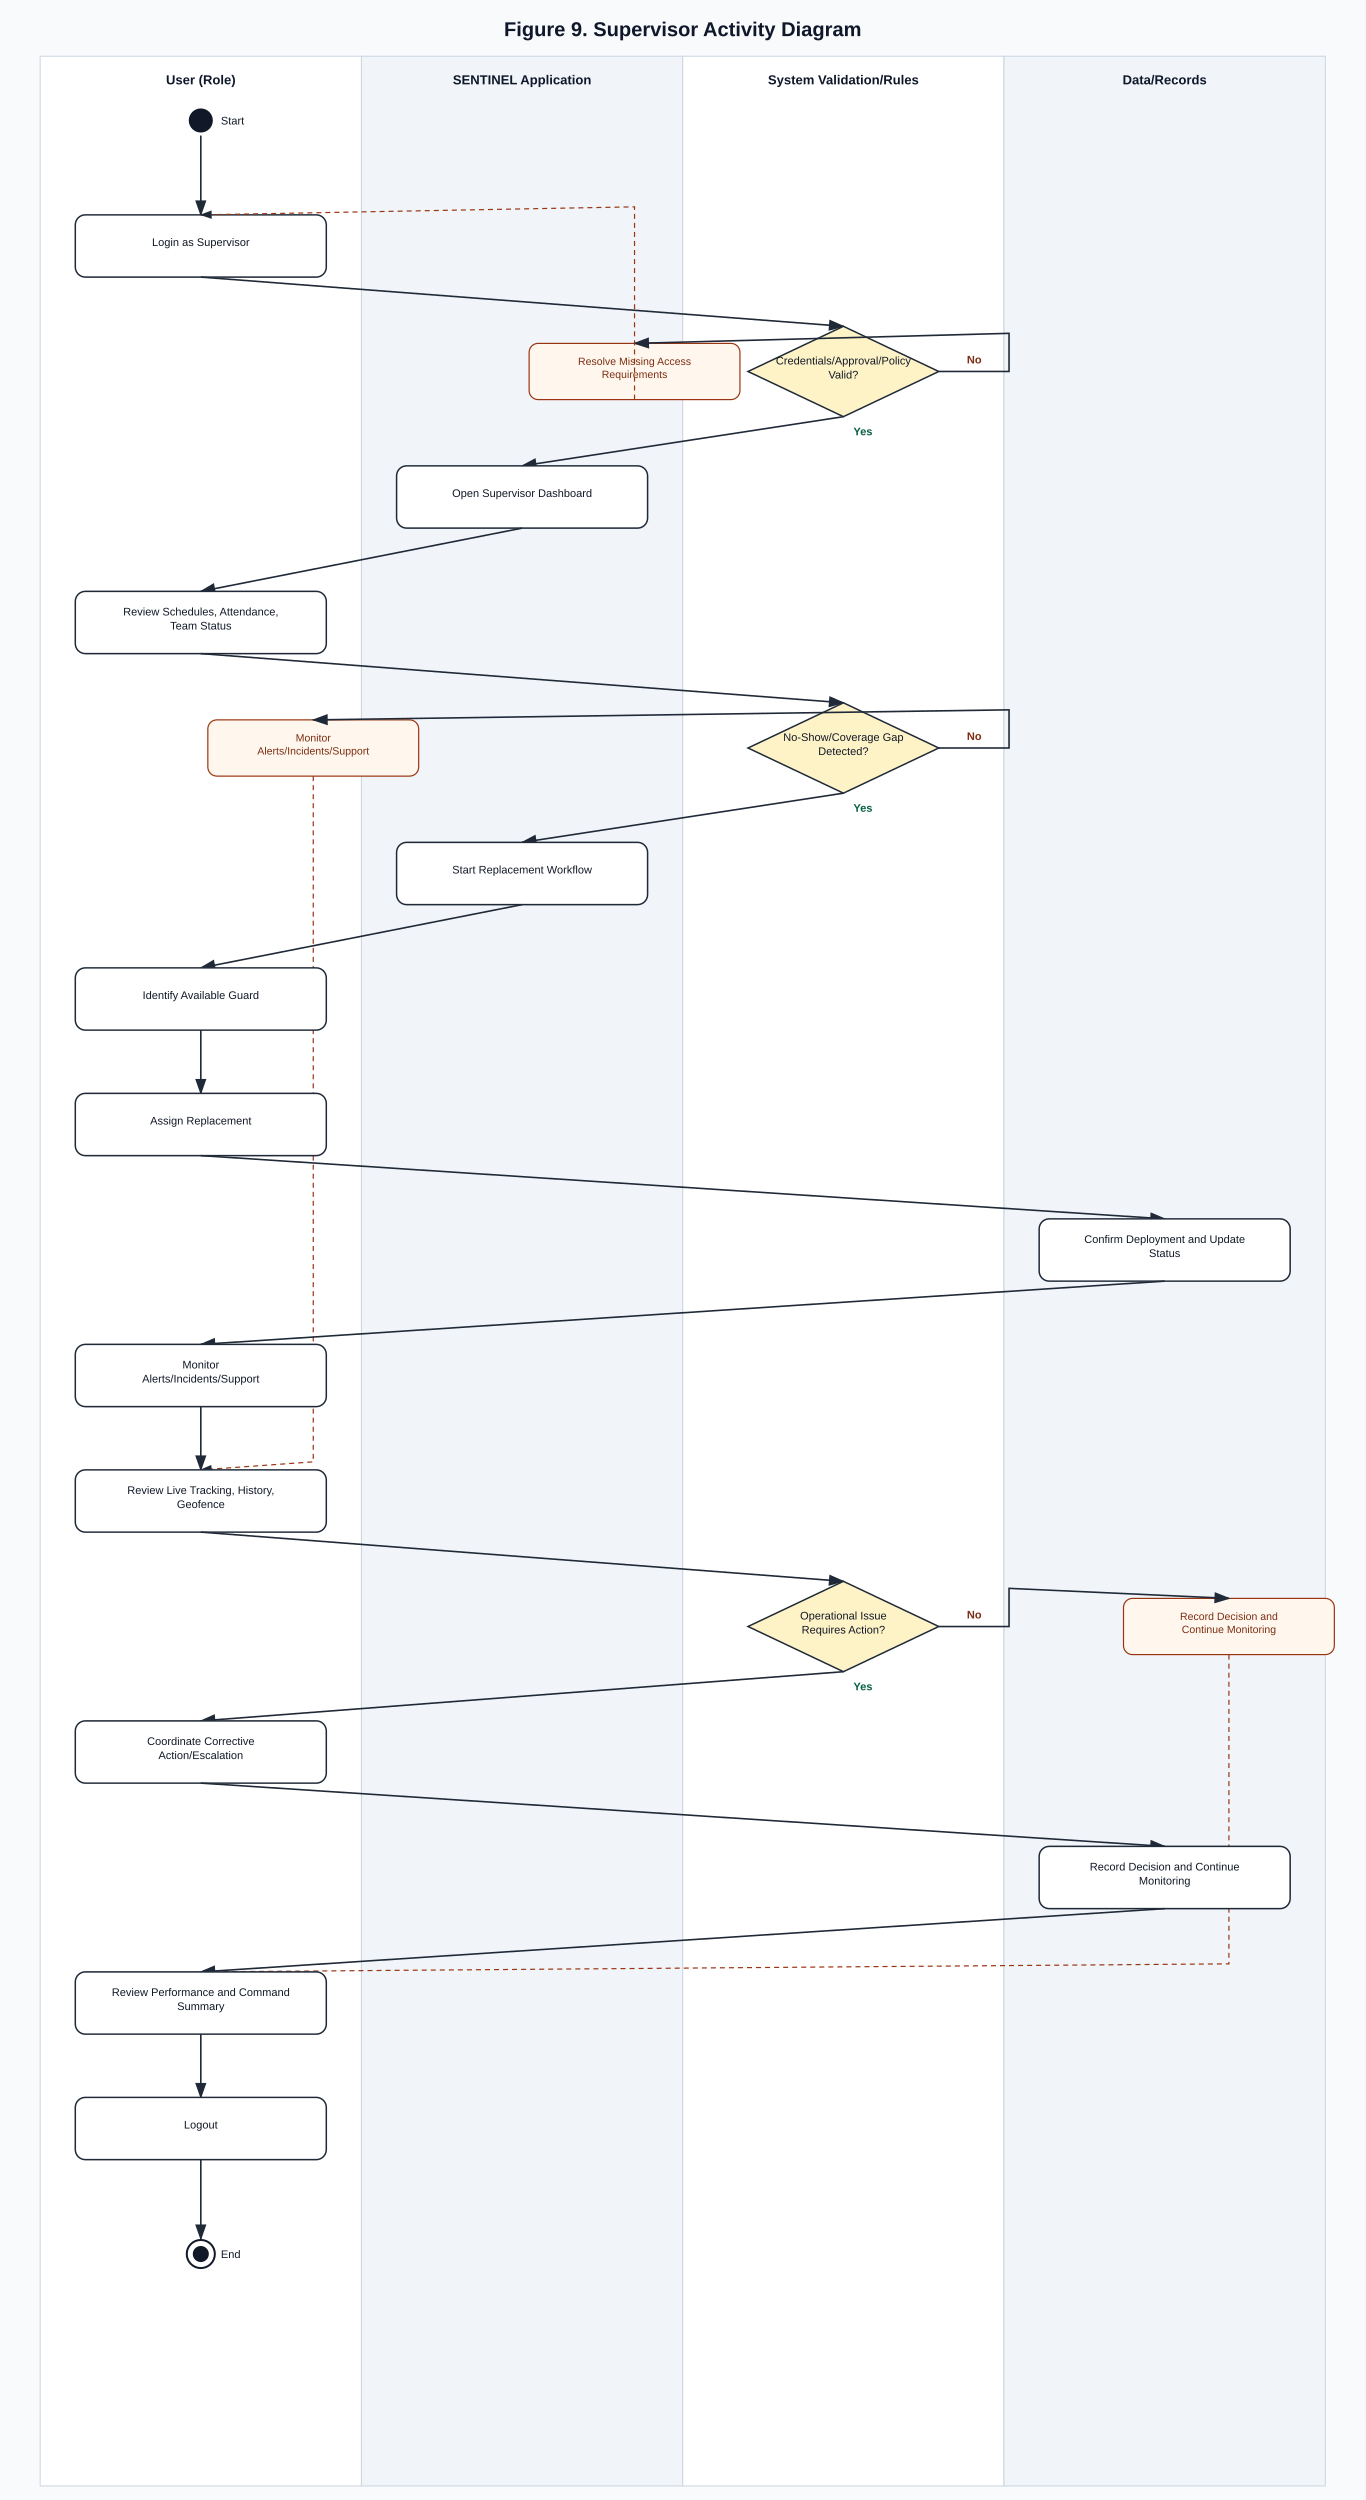
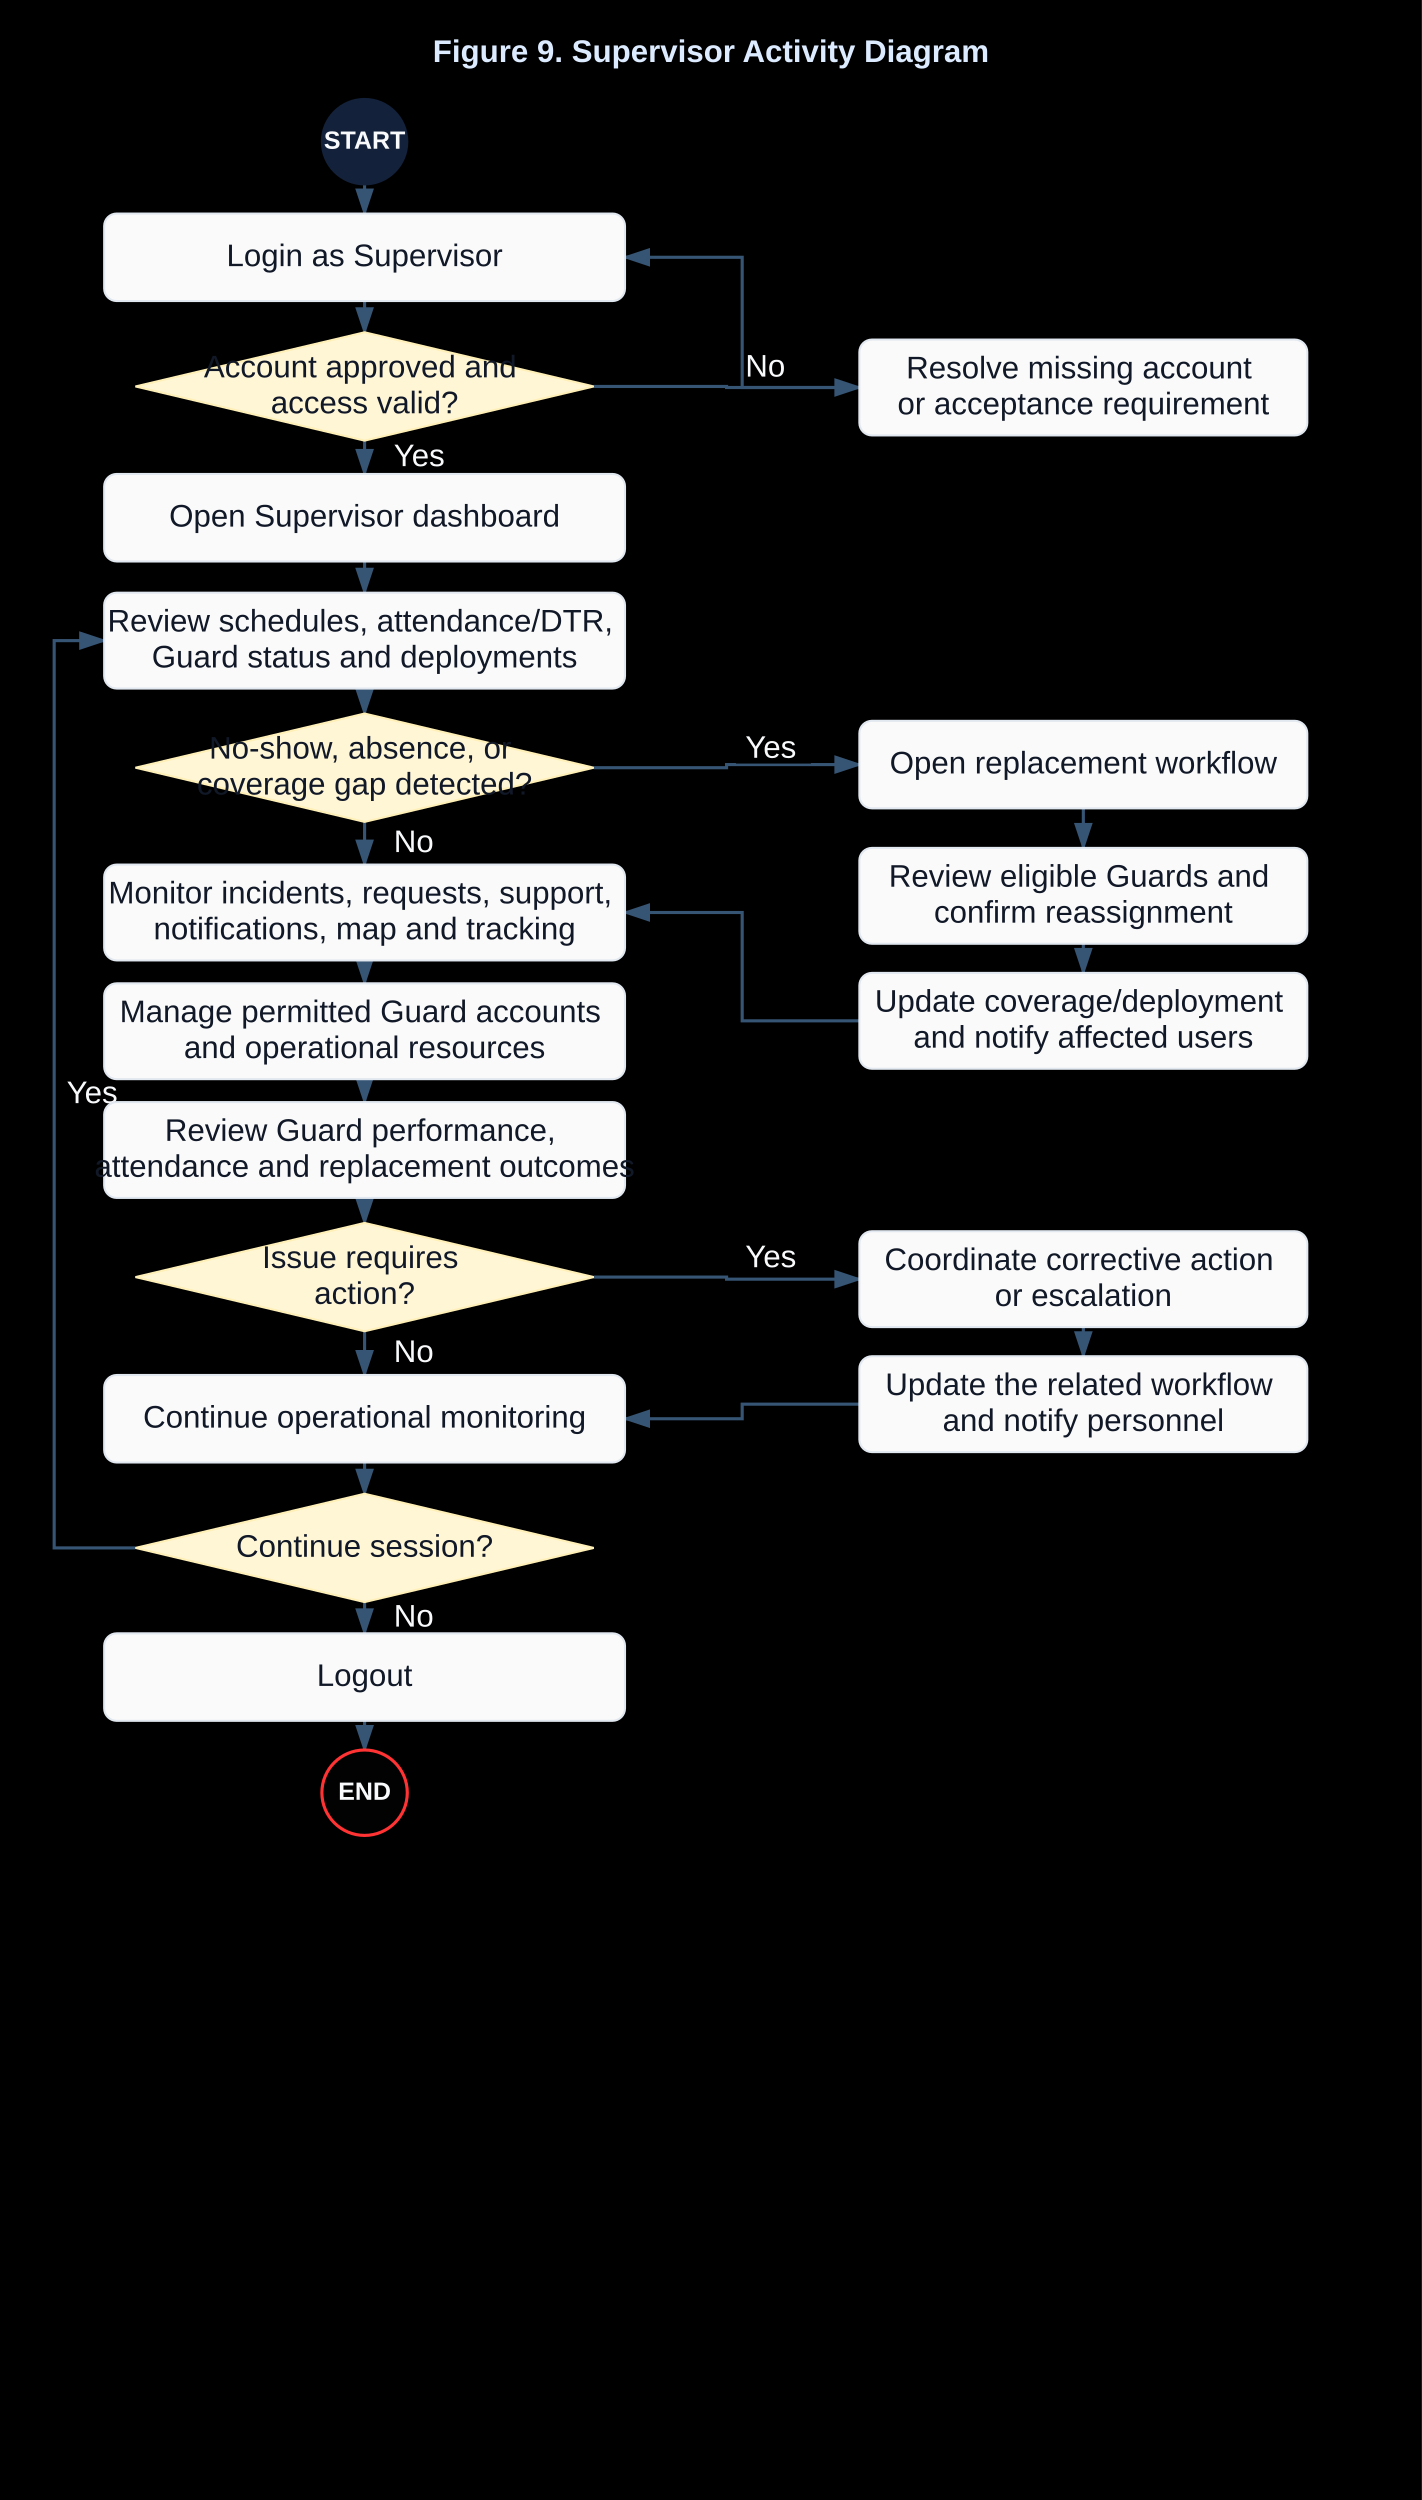
- <svg xmlns="http://www.w3.org/2000/svg" width="1360" height="2490" viewBox="0 0 1360 2490">
+ <svg xmlns="http://www.w3.org/2000/svg" width="1365" height="2400" viewBox="0 0 1365 2400">
  <defs>
-     <marker id="arrow" markerWidth="10" markerHeight="7" refX="9" refY="3.5" orient="auto">
-       <polygon points="0 0, 10 3.5, 0 7" fill="#1f2937" />
+     <marker id="arrow" markerWidth="10" markerHeight="10" refX="8" refY="3" orient="auto">
+       <path d="M 0 0 L 9 3 L 0 6 z" fill="#365473" />
    </marker>
  </defs>
-   <rect x="0" y="0" width="1360" height="2490" fill="#f8fafc" />
-   <text x="680" y="36" text-anchor="middle" font-family="Arial" font-size="20" font-weight="700" fill="#0f172a">Figure 9. Supervisor Activity Diagram</text>
-   <rect x="40" y="56" width="320" height="2420" fill="#ffffff" stroke="#cbd5e1" />
-   <text x="200" y="84" text-anchor="middle" font-family="Arial" font-size="13" font-weight="700" fill="#0f172a">User (Role)</text>
-   <rect x="360" y="56" width="320" height="2420" fill="#f1f5f9" stroke="#cbd5e1" />
-   <text x="520" y="84" text-anchor="middle" font-family="Arial" font-size="13" font-weight="700" fill="#0f172a">SENTINEL Application</text>
-   <rect x="680" y="56" width="320" height="2420" fill="#ffffff" stroke="#cbd5e1" />
-   <text x="840" y="84" text-anchor="middle" font-family="Arial" font-size="13" font-weight="700" fill="#0f172a">System Validation/Rules</text>
-   <rect x="1000" y="56" width="320" height="2420" fill="#f1f5f9" stroke="#cbd5e1" />
-   <text x="1160" y="84" text-anchor="middle" font-family="Arial" font-size="13" font-weight="700" fill="#0f172a">Data/Records</text>
-   <circle cx="200" cy="120" r="12" fill="#111827" />
-   <text x="220" y="124" font-family="Arial" font-size="11" fill="#111827">Start</text>
-   <path d="M 200 135 L 200 214" fill="none" stroke="#1f2937" stroke-width="1.6" marker-end="url(#arrow)" />
-   <rect x="75" y="214" rx="10" ry="10" width="250" height="62" fill="#ffffff" stroke="#1f2937" stroke-width="1.5" />
-   <text x="200" y="245" text-anchor="middle" font-family="Arial" font-size="11" fill="#111827">Login as Supervisor</text>
-   <path d="M 200 276 L 840 325" fill="none" stroke="#1f2937" stroke-width="1.6" marker-end="url(#arrow)" />
-   <polygon points="840,325 935,370 840,415 745,370" fill="#fef3c7" stroke="#1f2937" stroke-width="1.5" />
-   <text x="840" y="363" text-anchor="middle" font-family="Arial" font-size="11" fill="#111827">Credentials/Approval/Policy</text>
-   <text x="840" y="377" text-anchor="middle" font-family="Arial" font-size="11" fill="#111827">Valid?</text>
-   <path d="M 840 415 L 520 464" fill="none" stroke="#1f2937" stroke-width="1.6" marker-end="url(#arrow)" />
-   <text x="850" y="433.5" font-family="Arial" font-size="11" font-weight="700" fill="#065f46">Yes</text>
-   <rect x="527" y="342" rx="9" ry="9" width="210" height="56" fill="#fff7ed" stroke="#9a3412" stroke-width="1.2" />
-   <text x="632" y="363.5" text-anchor="middle" font-family="Arial" font-size="10.5" fill="#7c2d12">Resolve Missing Access</text>
-   <text x="632" y="376.5" text-anchor="middle" font-family="Arial" font-size="10.5" fill="#7c2d12">Requirements</text>
-   <path d="M 935 370 L 1005 370 L 1005 332 L 632 342" fill="none" stroke="#1f2937" stroke-width="1.6" marker-end="url(#arrow)" />
-   <text x="963" y="362" font-family="Arial" font-size="11" font-weight="700" fill="#7c2d12">No</text>
-   <path d="M 632 398 L 632 206 L 200 214" fill="none" stroke="#9a3412" stroke-width="1.2" stroke-dasharray="5,4" marker-end="url(#arrow)" />
-   <rect x="395" y="464" rx="10" ry="10" width="250" height="62" fill="#ffffff" stroke="#1f2937" stroke-width="1.5" />
-   <text x="520" y="495" text-anchor="middle" font-family="Arial" font-size="11" fill="#111827">Open Supervisor Dashboard</text>
-   <path d="M 520 526 L 200 589" fill="none" stroke="#1f2937" stroke-width="1.6" marker-end="url(#arrow)" />
-   <rect x="75" y="589" rx="10" ry="10" width="250" height="62" fill="#ffffff" stroke="#1f2937" stroke-width="1.5" />
-   <text x="200" y="613" text-anchor="middle" font-family="Arial" font-size="11" fill="#111827">Review Schedules, Attendance,</text>
-   <text x="200" y="627" text-anchor="middle" font-family="Arial" font-size="11" fill="#111827">Team Status</text>
-   <path d="M 200 651 L 840 700" fill="none" stroke="#1f2937" stroke-width="1.6" marker-end="url(#arrow)" />
-   <polygon points="840,700 935,745 840,790 745,745" fill="#fef3c7" stroke="#1f2937" stroke-width="1.5" />
-   <text x="840" y="738" text-anchor="middle" font-family="Arial" font-size="11" fill="#111827">No-Show/Coverage Gap</text>
-   <text x="840" y="752" text-anchor="middle" font-family="Arial" font-size="11" fill="#111827">Detected?</text>
-   <path d="M 840 790 L 520 839" fill="none" stroke="#1f2937" stroke-width="1.6" marker-end="url(#arrow)" />
-   <text x="850" y="808.5" font-family="Arial" font-size="11" font-weight="700" fill="#065f46">Yes</text>
-   <rect x="207" y="717" rx="9" ry="9" width="210" height="56" fill="#fff7ed" stroke="#9a3412" stroke-width="1.2" />
-   <text x="312" y="738.5" text-anchor="middle" font-family="Arial" font-size="10.5" fill="#7c2d12">Monitor</text>
-   <text x="312" y="751.5" text-anchor="middle" font-family="Arial" font-size="10.5" fill="#7c2d12">Alerts/Incidents/Support</text>
-   <path d="M 935 745 L 1005 745 L 1005 707 L 312 717" fill="none" stroke="#1f2937" stroke-width="1.6" marker-end="url(#arrow)" />
-   <text x="963" y="737" font-family="Arial" font-size="11" font-weight="700" fill="#7c2d12">No</text>
-   <path d="M 312 773 L 312 1456 L 200 1464" fill="none" stroke="#9a3412" stroke-width="1.2" stroke-dasharray="5,4" marker-end="url(#arrow)" />
-   <rect x="395" y="839" rx="10" ry="10" width="250" height="62" fill="#ffffff" stroke="#1f2937" stroke-width="1.5" />
-   <text x="520" y="870" text-anchor="middle" font-family="Arial" font-size="11" fill="#111827">Start Replacement Workflow</text>
-   <path d="M 520 901 L 200 964" fill="none" stroke="#1f2937" stroke-width="1.6" marker-end="url(#arrow)" />
-   <rect x="75" y="964" rx="10" ry="10" width="250" height="62" fill="#ffffff" stroke="#1f2937" stroke-width="1.5" />
-   <text x="200" y="995" text-anchor="middle" font-family="Arial" font-size="11" fill="#111827">Identify Available Guard</text>
-   <path d="M 200 1026 L 200 1089" fill="none" stroke="#1f2937" stroke-width="1.6" marker-end="url(#arrow)" />
-   <rect x="75" y="1089" rx="10" ry="10" width="250" height="62" fill="#ffffff" stroke="#1f2937" stroke-width="1.5" />
-   <text x="200" y="1120" text-anchor="middle" font-family="Arial" font-size="11" fill="#111827">Assign Replacement</text>
-   <path d="M 200 1151 L 1160 1214" fill="none" stroke="#1f2937" stroke-width="1.6" marker-end="url(#arrow)" />
-   <rect x="1035" y="1214" rx="10" ry="10" width="250" height="62" fill="#ffffff" stroke="#1f2937" stroke-width="1.5" />
-   <text x="1160" y="1238" text-anchor="middle" font-family="Arial" font-size="11" fill="#111827">Confirm Deployment and Update</text>
-   <text x="1160" y="1252" text-anchor="middle" font-family="Arial" font-size="11" fill="#111827">Status</text>
-   <path d="M 1160 1276 L 200 1339" fill="none" stroke="#1f2937" stroke-width="1.6" marker-end="url(#arrow)" />
-   <rect x="75" y="1339" rx="10" ry="10" width="250" height="62" fill="#ffffff" stroke="#1f2937" stroke-width="1.5" />
-   <text x="200" y="1363" text-anchor="middle" font-family="Arial" font-size="11" fill="#111827">Monitor</text>
-   <text x="200" y="1377" text-anchor="middle" font-family="Arial" font-size="11" fill="#111827">Alerts/Incidents/Support</text>
-   <path d="M 200 1401 L 200 1464" fill="none" stroke="#1f2937" stroke-width="1.6" marker-end="url(#arrow)" />
-   <rect x="75" y="1464" rx="10" ry="10" width="250" height="62" fill="#ffffff" stroke="#1f2937" stroke-width="1.5" />
-   <text x="200" y="1488" text-anchor="middle" font-family="Arial" font-size="11" fill="#111827">Review Live Tracking, History,</text>
-   <text x="200" y="1502" text-anchor="middle" font-family="Arial" font-size="11" fill="#111827">Geofence</text>
-   <path d="M 200 1526 L 840 1575" fill="none" stroke="#1f2937" stroke-width="1.6" marker-end="url(#arrow)" />
-   <polygon points="840,1575 935,1620 840,1665 745,1620" fill="#fef3c7" stroke="#1f2937" stroke-width="1.5" />
-   <text x="840" y="1613" text-anchor="middle" font-family="Arial" font-size="11" fill="#111827">Operational Issue</text>
-   <text x="840" y="1627" text-anchor="middle" font-family="Arial" font-size="11" fill="#111827">Requires Action?</text>
-   <path d="M 840 1665 L 200 1714" fill="none" stroke="#1f2937" stroke-width="1.6" marker-end="url(#arrow)" />
-   <text x="850" y="1683.5" font-family="Arial" font-size="11" font-weight="700" fill="#065f46">Yes</text>
-   <rect x="1119" y="1592" rx="9" ry="9" width="210" height="56" fill="#fff7ed" stroke="#9a3412" stroke-width="1.2" />
-   <text x="1224" y="1613.5" text-anchor="middle" font-family="Arial" font-size="10.5" fill="#7c2d12">Record Decision and</text>
-   <text x="1224" y="1626.5" text-anchor="middle" font-family="Arial" font-size="10.5" fill="#7c2d12">Continue Monitoring</text>
-   <path d="M 935 1620 L 1005 1620 L 1005 1582 L 1224 1592" fill="none" stroke="#1f2937" stroke-width="1.6" marker-end="url(#arrow)" />
-   <text x="963" y="1612" font-family="Arial" font-size="11" font-weight="700" fill="#7c2d12">No</text>
-   <path d="M 1224 1648 L 1224 1956 L 200 1964" fill="none" stroke="#9a3412" stroke-width="1.2" stroke-dasharray="5,4" marker-end="url(#arrow)" />
-   <rect x="75" y="1714" rx="10" ry="10" width="250" height="62" fill="#ffffff" stroke="#1f2937" stroke-width="1.5" />
-   <text x="200" y="1738" text-anchor="middle" font-family="Arial" font-size="11" fill="#111827">Coordinate Corrective</text>
-   <text x="200" y="1752" text-anchor="middle" font-family="Arial" font-size="11" fill="#111827">Action/Escalation</text>
-   <path d="M 200 1776 L 1160 1839" fill="none" stroke="#1f2937" stroke-width="1.6" marker-end="url(#arrow)" />
-   <rect x="1035" y="1839" rx="10" ry="10" width="250" height="62" fill="#ffffff" stroke="#1f2937" stroke-width="1.5" />
-   <text x="1160" y="1863" text-anchor="middle" font-family="Arial" font-size="11" fill="#111827">Record Decision and Continue</text>
-   <text x="1160" y="1877" text-anchor="middle" font-family="Arial" font-size="11" fill="#111827">Monitoring</text>
-   <path d="M 1160 1901 L 200 1964" fill="none" stroke="#1f2937" stroke-width="1.6" marker-end="url(#arrow)" />
-   <rect x="75" y="1964" rx="10" ry="10" width="250" height="62" fill="#ffffff" stroke="#1f2937" stroke-width="1.5" />
-   <text x="200" y="1988" text-anchor="middle" font-family="Arial" font-size="11" fill="#111827">Review Performance and Command</text>
-   <text x="200" y="2002" text-anchor="middle" font-family="Arial" font-size="11" fill="#111827">Summary</text>
-   <path d="M 200 2026 L 200 2089" fill="none" stroke="#1f2937" stroke-width="1.6" marker-end="url(#arrow)" />
-   <rect x="75" y="2089" rx="10" ry="10" width="250" height="62" fill="#ffffff" stroke="#1f2937" stroke-width="1.5" />
-   <text x="200" y="2120" text-anchor="middle" font-family="Arial" font-size="11" fill="#111827">Logout</text>
-   <path d="M 200 2151 L 200 2230" fill="none" stroke="#1f2937" stroke-width="1.6" marker-end="url(#arrow)" />
-   <circle cx="200" cy="2245" r="14" fill="#ffffff" stroke="#111827" stroke-width="2" />
-   <circle cx="200" cy="2245" r="8" fill="#111827" />
-   <text x="220" y="2249" font-family="Arial" font-size="11" fill="#111827">End</text>
+   <rect width="100%" height="100%" fill="#000000" />
+   <text x="682.5" y="51" fill="#DCEBFF" font-family="Arial, sans-serif" font-size="30px" font-weight="700" text-anchor="middle" dominant-baseline="middle">Figure 9. Supervisor Activity Diagram</text>
+   <path d="M 350 177 L 350 205" fill="none" stroke="#365473" stroke-width="3" marker-end="url(#arrow)" />
+   <path d="M 350 289 L 350 319" fill="none" stroke="#365473" stroke-width="3" marker-end="url(#arrow)" />
+   <path d="M 350 423 L 350 455" fill="none" stroke="#365473" stroke-width="3" marker-end="url(#arrow)" />
+   <rect x="369" y="415" width="72" height="38" fill="#000000" />
+   <text x="378" y="439" fill="#F8FAFC" font-family="Arial, sans-serif" font-size="30px" dominant-baseline="middle">Yes</text>
+   <path d="M 570 371 L 697.5 371 L 697.5 372 L 825 372" fill="none" stroke="#365473" stroke-width="3" marker-end="url(#arrow)" />
+   <rect x="706.5" y="329" width="54" height="38" fill="#000000" />
+   <text x="715.5" y="353" fill="#F8FAFC" font-family="Arial, sans-serif" font-size="30px" dominant-baseline="middle">No</text>
+   <path d="M 825 372 L 712.5 372 L 712.5 247 L 600 247" fill="none" stroke="#365473" stroke-width="3" marker-end="url(#arrow)" />
+   <path d="M 350 539 L 350 569" fill="none" stroke="#365473" stroke-width="3" marker-end="url(#arrow)" />
+   <path d="M 350 661 L 350 685" fill="none" stroke="#365473" stroke-width="3" marker-end="url(#arrow)" />
+   <path d="M 350 789 L 350 830" fill="none" stroke="#365473" stroke-width="3" marker-end="url(#arrow)" />
+   <rect x="369" y="785.5" width="54" height="38" fill="#000000" />
+   <text x="378" y="809.5" fill="#F8FAFC" font-family="Arial, sans-serif" font-size="30px" dominant-baseline="middle">No</text>
+   <path d="M 570 737 L 697.5 737 L 697.5 734 L 825 734" fill="none" stroke="#365473" stroke-width="3" marker-end="url(#arrow)" />
+   <rect x="706.5" y="695" width="72" height="38" fill="#000000" />
+   <text x="715.5" y="719" fill="#F8FAFC" font-family="Arial, sans-serif" font-size="30px" dominant-baseline="middle">Yes</text>
+   <path d="M 1040 776 L 1040 814" fill="none" stroke="#365473" stroke-width="3" marker-end="url(#arrow)" />
+   <path d="M 1040 906 L 1040 934" fill="none" stroke="#365473" stroke-width="3" marker-end="url(#arrow)" />
+   <path d="M 825 980 L 712.5 980 L 712.5 876 L 600 876" fill="none" stroke="#365473" stroke-width="3" marker-end="url(#arrow)" />
+   <path d="M 350 922 L 350 944" fill="none" stroke="#365473" stroke-width="3" marker-end="url(#arrow)" />
+   <path d="M 350 1036 L 350 1058" fill="none" stroke="#365473" stroke-width="3" marker-end="url(#arrow)" />
+   <path d="M 350 1150 L 350 1174" fill="none" stroke="#365473" stroke-width="3" marker-end="url(#arrow)" />
+   <path d="M 350 1278 L 350 1320" fill="none" stroke="#365473" stroke-width="3" marker-end="url(#arrow)" />
+   <rect x="369" y="1275" width="54" height="38" fill="#000000" />
+   <text x="378" y="1299" fill="#F8FAFC" font-family="Arial, sans-serif" font-size="30px" dominant-baseline="middle">No</text>
+   <path d="M 570 1226 L 697.5 1226 L 697.5 1228 L 825 1228" fill="none" stroke="#365473" stroke-width="3" marker-end="url(#arrow)" />
+   <rect x="706.5" y="1184" width="72" height="38" fill="#000000" />
+   <text x="715.5" y="1208" fill="#F8FAFC" font-family="Arial, sans-serif" font-size="30px" dominant-baseline="middle">Yes</text>
+   <path d="M 1040 1274 L 1040 1302" fill="none" stroke="#365473" stroke-width="3" marker-end="url(#arrow)" />
+   <path d="M 825 1348 L 712.5 1348 L 712.5 1362 L 600 1362" fill="none" stroke="#365473" stroke-width="3" marker-end="url(#arrow)" />
+   <path d="M 350 1404 L 350 1434" fill="none" stroke="#365473" stroke-width="3" marker-end="url(#arrow)" />
+   <path d="M 350 1538 L 350 1568" fill="none" stroke="#365473" stroke-width="3" marker-end="url(#arrow)" />
+   <rect x="369" y="1529" width="54" height="38" fill="#000000" />
+   <text x="378" y="1553" fill="#F8FAFC" font-family="Arial, sans-serif" font-size="30px" dominant-baseline="middle">No</text>
+   <path d="M 130 1486 L 52 1486 L 52 615 L 100 615" fill="none" stroke="#365473" stroke-width="3" marker-end="url(#arrow)" />
+   <rect x="55" y="1026.5" width="72" height="38" fill="#000000" />
+   <text x="64" y="1050.5" fill="#F8FAFC" font-family="Arial, sans-serif" font-size="30px" dominant-baseline="middle">Yes</text>
+   <path d="M 350 1652 L 350 1680" fill="none" stroke="#365473" stroke-width="3" marker-end="url(#arrow)" />
+   <circle cx="350" cy="136" r="41" fill="#13213A" stroke="#13213A" stroke-width="2" />
+   <text x="350" y="136" fill="#F8FAFC" font-family="Arial, sans-serif" font-size="24px" font-weight="700" text-anchor="middle" dominant-baseline="middle">
+     <tspan x="350" dy="0">START</tspan>
+   </text>
+   <rect x="100" y="205" width="500" height="84" rx="12" fill="#FAFAFA" stroke="#E2E8F0" stroke-width="2" />
+   <text x="350" y="247" fill="#111827" font-family="Arial, sans-serif" font-size="30px" font-weight="400" text-anchor="middle" dominant-baseline="middle">
+     <tspan x="350" dy="0">Login as Supervisor</tspan>
+   </text>
+   <path d="M 350 319 L 570 371 L 350 423 L 130 371 Z" fill="#FFF6D6" stroke="#FFF0B8" stroke-width="2" />
+   <text x="350" y="353.75" fill="#111827" font-family="Arial, sans-serif" font-size="30px" font-weight="400" text-anchor="middle" dominant-baseline="middle">
+     <tspan x="350" dy="0">Account approved and</tspan>
+     <tspan x="350" dy="34.5">access valid?</tspan>
+   </text>
+   <rect x="825" y="326" width="430" height="92" rx="12" fill="#FAFAFA" stroke="#E2E8F0" stroke-width="2" />
+   <text x="1040" y="354.75" fill="#111827" font-family="Arial, sans-serif" font-size="30px" font-weight="400" text-anchor="middle" dominant-baseline="middle">
+     <tspan x="1040" dy="0">Resolve missing account</tspan>
+     <tspan x="1040" dy="34.5">or acceptance requirement</tspan>
+   </text>
+   <rect x="100" y="455" width="500" height="84" rx="12" fill="#FAFAFA" stroke="#E2E8F0" stroke-width="2" />
+   <text x="350" y="497" fill="#111827" font-family="Arial, sans-serif" font-size="30px" font-weight="400" text-anchor="middle" dominant-baseline="middle">
+     <tspan x="350" dy="0">Open Supervisor dashboard</tspan>
+   </text>
+   <rect x="100" y="569" width="500" height="92" rx="12" fill="#FAFAFA" stroke="#E2E8F0" stroke-width="2" />
+   <text x="350" y="597.75" fill="#111827" font-family="Arial, sans-serif" font-size="30px" font-weight="400" text-anchor="middle" dominant-baseline="middle">
+     <tspan x="350" dy="0">Review schedules, attendance/DTR,</tspan>
+     <tspan x="350" dy="34.5">Guard status and deployments</tspan>
+   </text>
+   <path d="M 350 685 L 570 737 L 350 789 L 130 737 Z" fill="#FFF6D6" stroke="#FFF0B8" stroke-width="2" />
+   <text x="350" y="719.75" fill="#111827" font-family="Arial, sans-serif" font-size="30px" font-weight="400" text-anchor="middle" dominant-baseline="middle">
+     <tspan x="350" dy="0">No-show, absence, or</tspan>
+     <tspan x="350" dy="34.5">coverage gap detected?</tspan>
+   </text>
+   <rect x="825" y="692" width="430" height="84" rx="12" fill="#FAFAFA" stroke="#E2E8F0" stroke-width="2" />
+   <text x="1040" y="734" fill="#111827" font-family="Arial, sans-serif" font-size="30px" font-weight="400" text-anchor="middle" dominant-baseline="middle">
+     <tspan x="1040" dy="0">Open replacement workflow</tspan>
+   </text>
+   <rect x="825" y="814" width="430" height="92" rx="12" fill="#FAFAFA" stroke="#E2E8F0" stroke-width="2" />
+   <text x="1040" y="842.75" fill="#111827" font-family="Arial, sans-serif" font-size="30px" font-weight="400" text-anchor="middle" dominant-baseline="middle">
+     <tspan x="1040" dy="0">Review eligible Guards and</tspan>
+     <tspan x="1040" dy="34.5">confirm reassignment</tspan>
+   </text>
+   <rect x="825" y="934" width="430" height="92" rx="12" fill="#FAFAFA" stroke="#E2E8F0" stroke-width="2" />
+   <text x="1040" y="962.75" fill="#111827" font-family="Arial, sans-serif" font-size="30px" font-weight="400" text-anchor="middle" dominant-baseline="middle">
+     <tspan x="1040" dy="0">Update coverage/deployment</tspan>
+     <tspan x="1040" dy="34.5">and notify affected users</tspan>
+   </text>
+   <rect x="100" y="830" width="500" height="92" rx="12" fill="#FAFAFA" stroke="#E2E8F0" stroke-width="2" />
+   <text x="350" y="858.75" fill="#111827" font-family="Arial, sans-serif" font-size="30px" font-weight="400" text-anchor="middle" dominant-baseline="middle">
+     <tspan x="350" dy="0">Monitor incidents, requests, support,</tspan>
+     <tspan x="350" dy="34.5">notifications, map and tracking</tspan>
+   </text>
+   <rect x="100" y="944" width="500" height="92" rx="12" fill="#FAFAFA" stroke="#E2E8F0" stroke-width="2" />
+   <text x="350" y="972.75" fill="#111827" font-family="Arial, sans-serif" font-size="30px" font-weight="400" text-anchor="middle" dominant-baseline="middle">
+     <tspan x="350" dy="0">Manage permitted Guard accounts</tspan>
+     <tspan x="350" dy="34.5">and operational resources</tspan>
+   </text>
+   <rect x="100" y="1058" width="500" height="92" rx="12" fill="#FAFAFA" stroke="#E2E8F0" stroke-width="2" />
+   <text x="350" y="1086.75" fill="#111827" font-family="Arial, sans-serif" font-size="30px" font-weight="400" text-anchor="middle" dominant-baseline="middle">
+     <tspan x="350" dy="0">Review Guard performance,</tspan>
+     <tspan x="350" dy="34.5">attendance and replacement outcomes</tspan>
+   </text>
+   <path d="M 350 1174 L 570 1226 L 350 1278 L 130 1226 Z" fill="#FFF6D6" stroke="#FFF0B8" stroke-width="2" />
+   <text x="350" y="1208.75" fill="#111827" font-family="Arial, sans-serif" font-size="30px" font-weight="400" text-anchor="middle" dominant-baseline="middle">
+     <tspan x="350" dy="0">Issue requires</tspan>
+     <tspan x="350" dy="34.5">action?</tspan>
+   </text>
+   <rect x="825" y="1182" width="430" height="92" rx="12" fill="#FAFAFA" stroke="#E2E8F0" stroke-width="2" />
+   <text x="1040" y="1210.75" fill="#111827" font-family="Arial, sans-serif" font-size="30px" font-weight="400" text-anchor="middle" dominant-baseline="middle">
+     <tspan x="1040" dy="0">Coordinate corrective action</tspan>
+     <tspan x="1040" dy="34.5">or escalation</tspan>
+   </text>
+   <rect x="825" y="1302" width="430" height="92" rx="12" fill="#FAFAFA" stroke="#E2E8F0" stroke-width="2" />
+   <text x="1040" y="1330.75" fill="#111827" font-family="Arial, sans-serif" font-size="30px" font-weight="400" text-anchor="middle" dominant-baseline="middle">
+     <tspan x="1040" dy="0">Update the related workflow</tspan>
+     <tspan x="1040" dy="34.5">and notify personnel</tspan>
+   </text>
+   <rect x="100" y="1320" width="500" height="84" rx="12" fill="#FAFAFA" stroke="#E2E8F0" stroke-width="2" />
+   <text x="350" y="1362" fill="#111827" font-family="Arial, sans-serif" font-size="30px" font-weight="400" text-anchor="middle" dominant-baseline="middle">
+     <tspan x="350" dy="0">Continue operational monitoring</tspan>
+   </text>
+   <path d="M 350 1434 L 570 1486 L 350 1538 L 130 1486 Z" fill="#FFF6D6" stroke="#FFF0B8" stroke-width="2" />
+   <text x="350" y="1486" fill="#111827" font-family="Arial, sans-serif" font-size="30px" font-weight="400" text-anchor="middle" dominant-baseline="middle">
+     <tspan x="350" dy="0">Continue session?</tspan>
+   </text>
+   <rect x="100" y="1568" width="500" height="84" rx="12" fill="#FAFAFA" stroke="#E2E8F0" stroke-width="2" />
+   <text x="350" y="1610" fill="#111827" font-family="Arial, sans-serif" font-size="30px" font-weight="400" text-anchor="middle" dominant-baseline="middle">
+     <tspan x="350" dy="0">Logout</tspan>
+   </text>
+   <circle cx="350" cy="1721" r="41" fill="#020202" stroke="#FF3333" stroke-width="3" />
+   <text x="350" y="1721" fill="#F8FAFC" font-family="Arial, sans-serif" font-size="24px" font-weight="700" text-anchor="middle" dominant-baseline="middle">
+     <tspan x="350" dy="0">END</tspan>
+   </text>
</svg>
